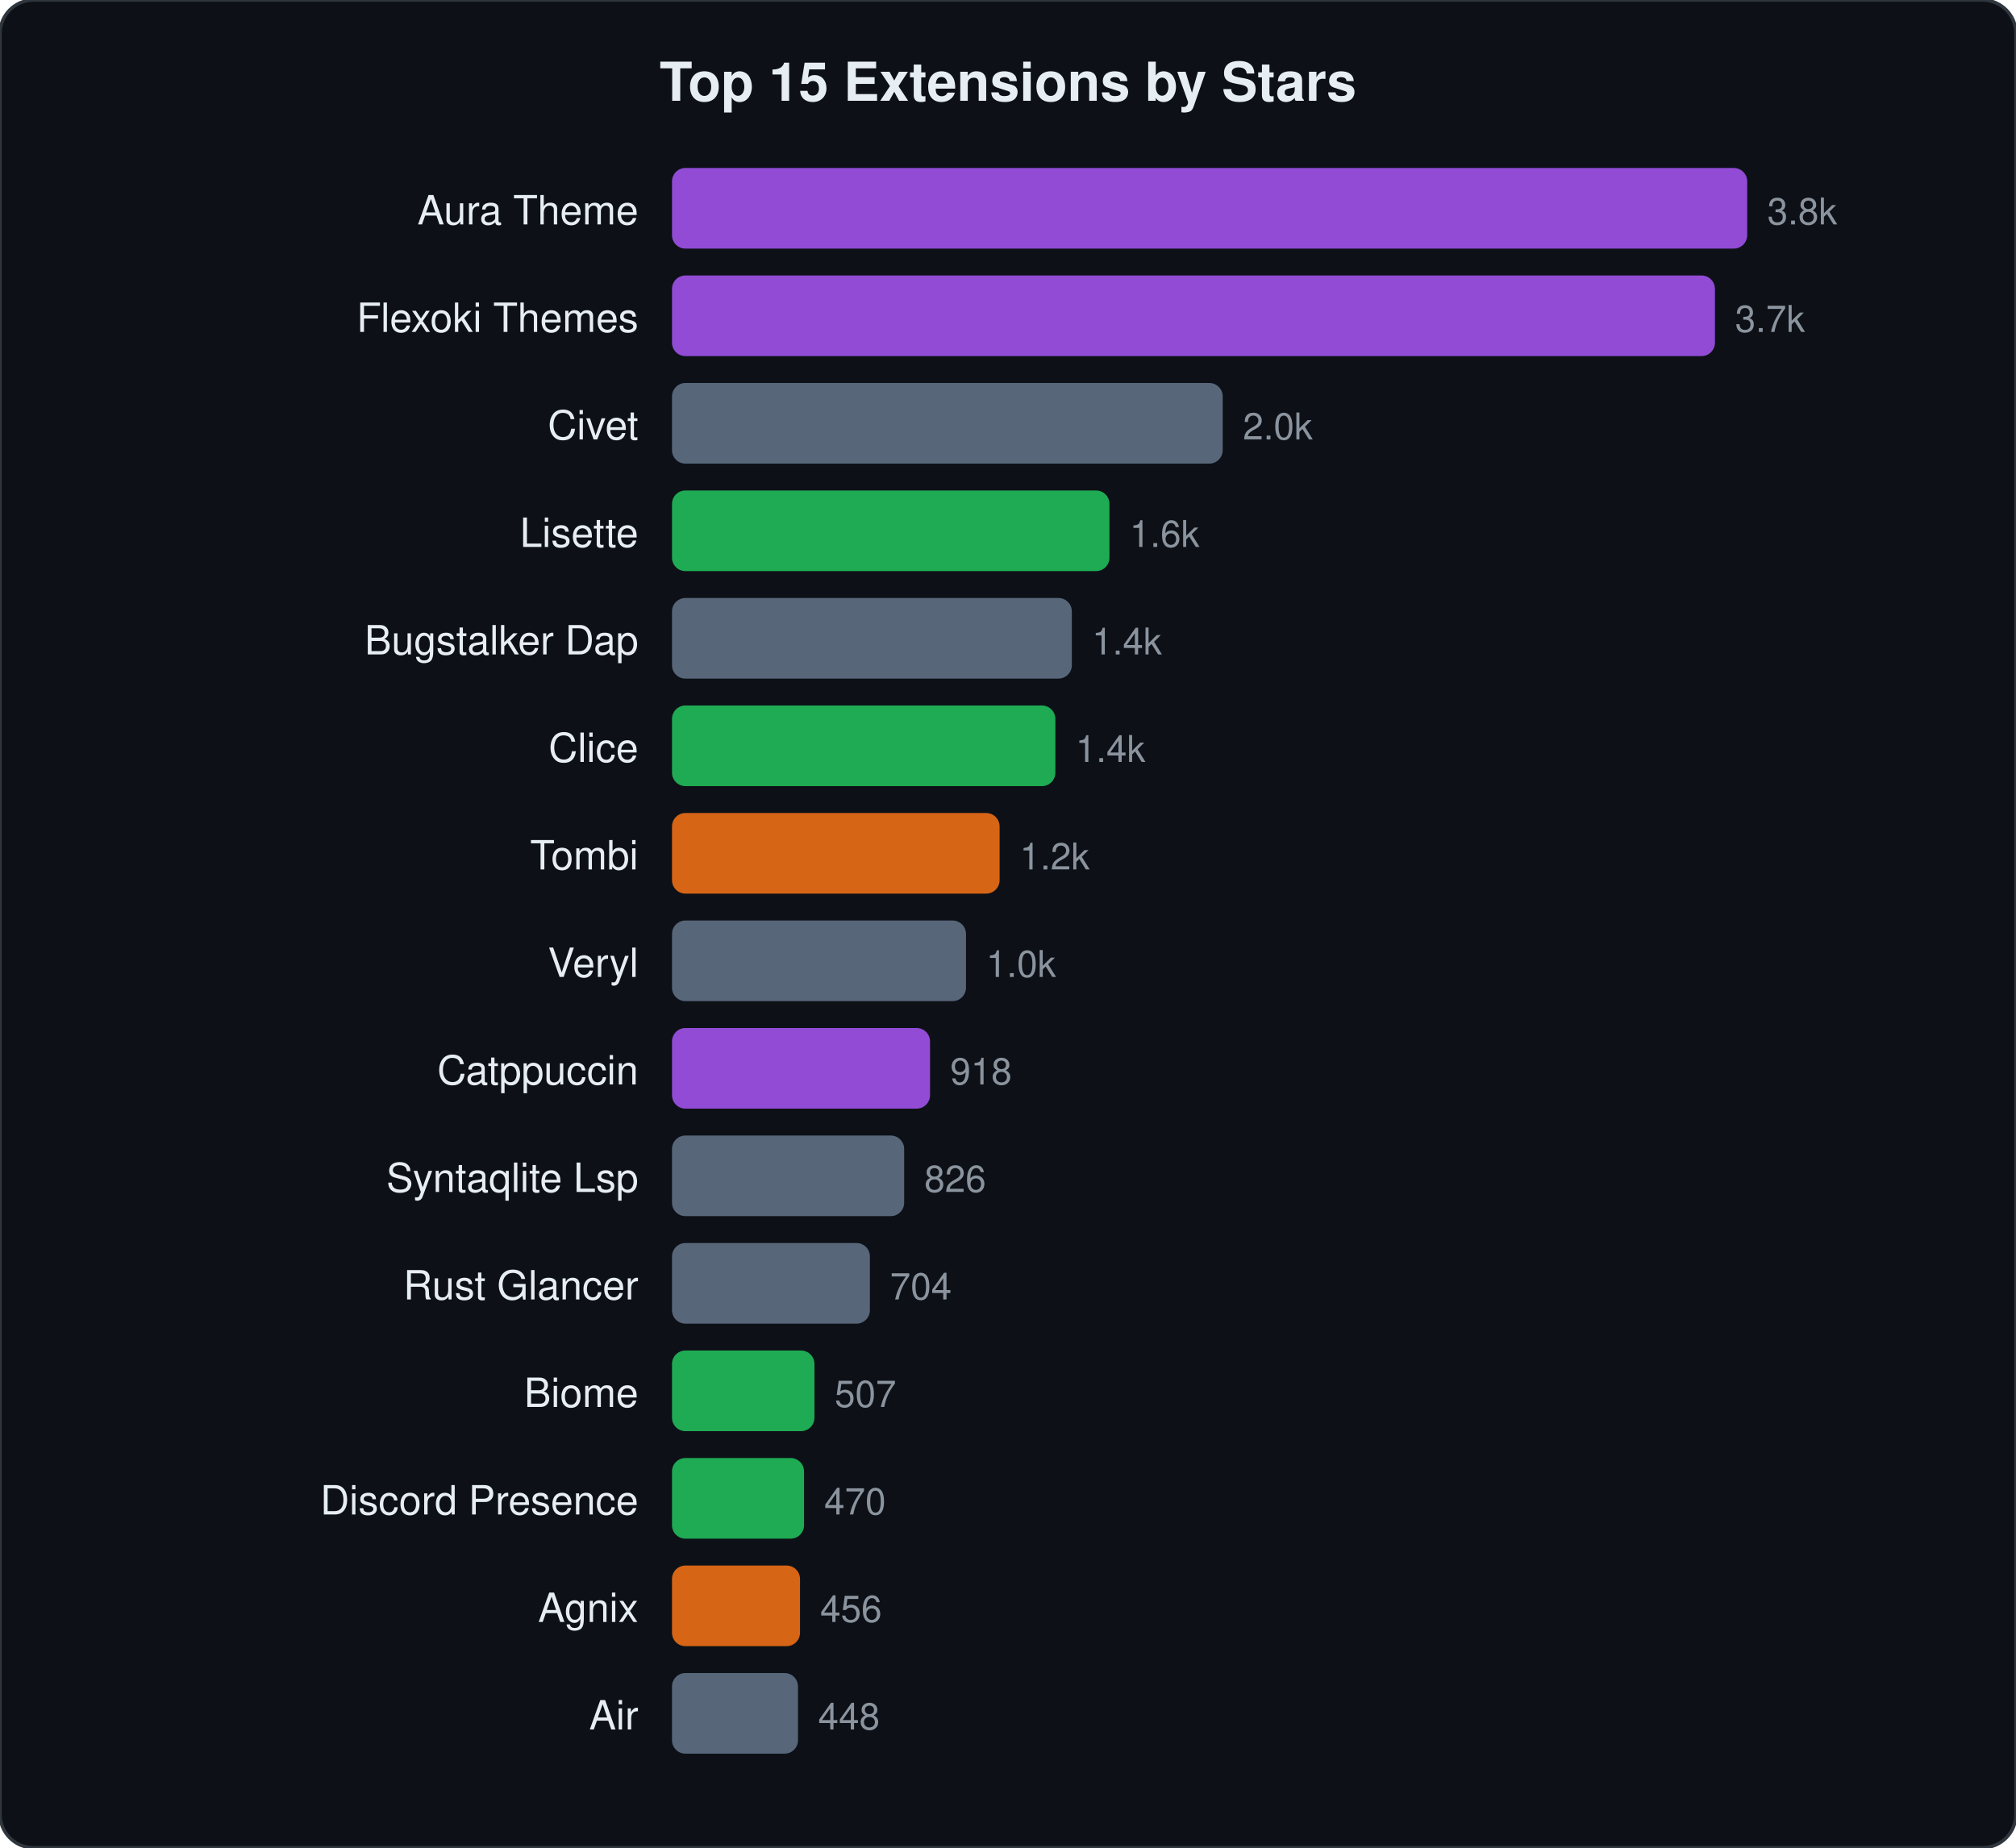
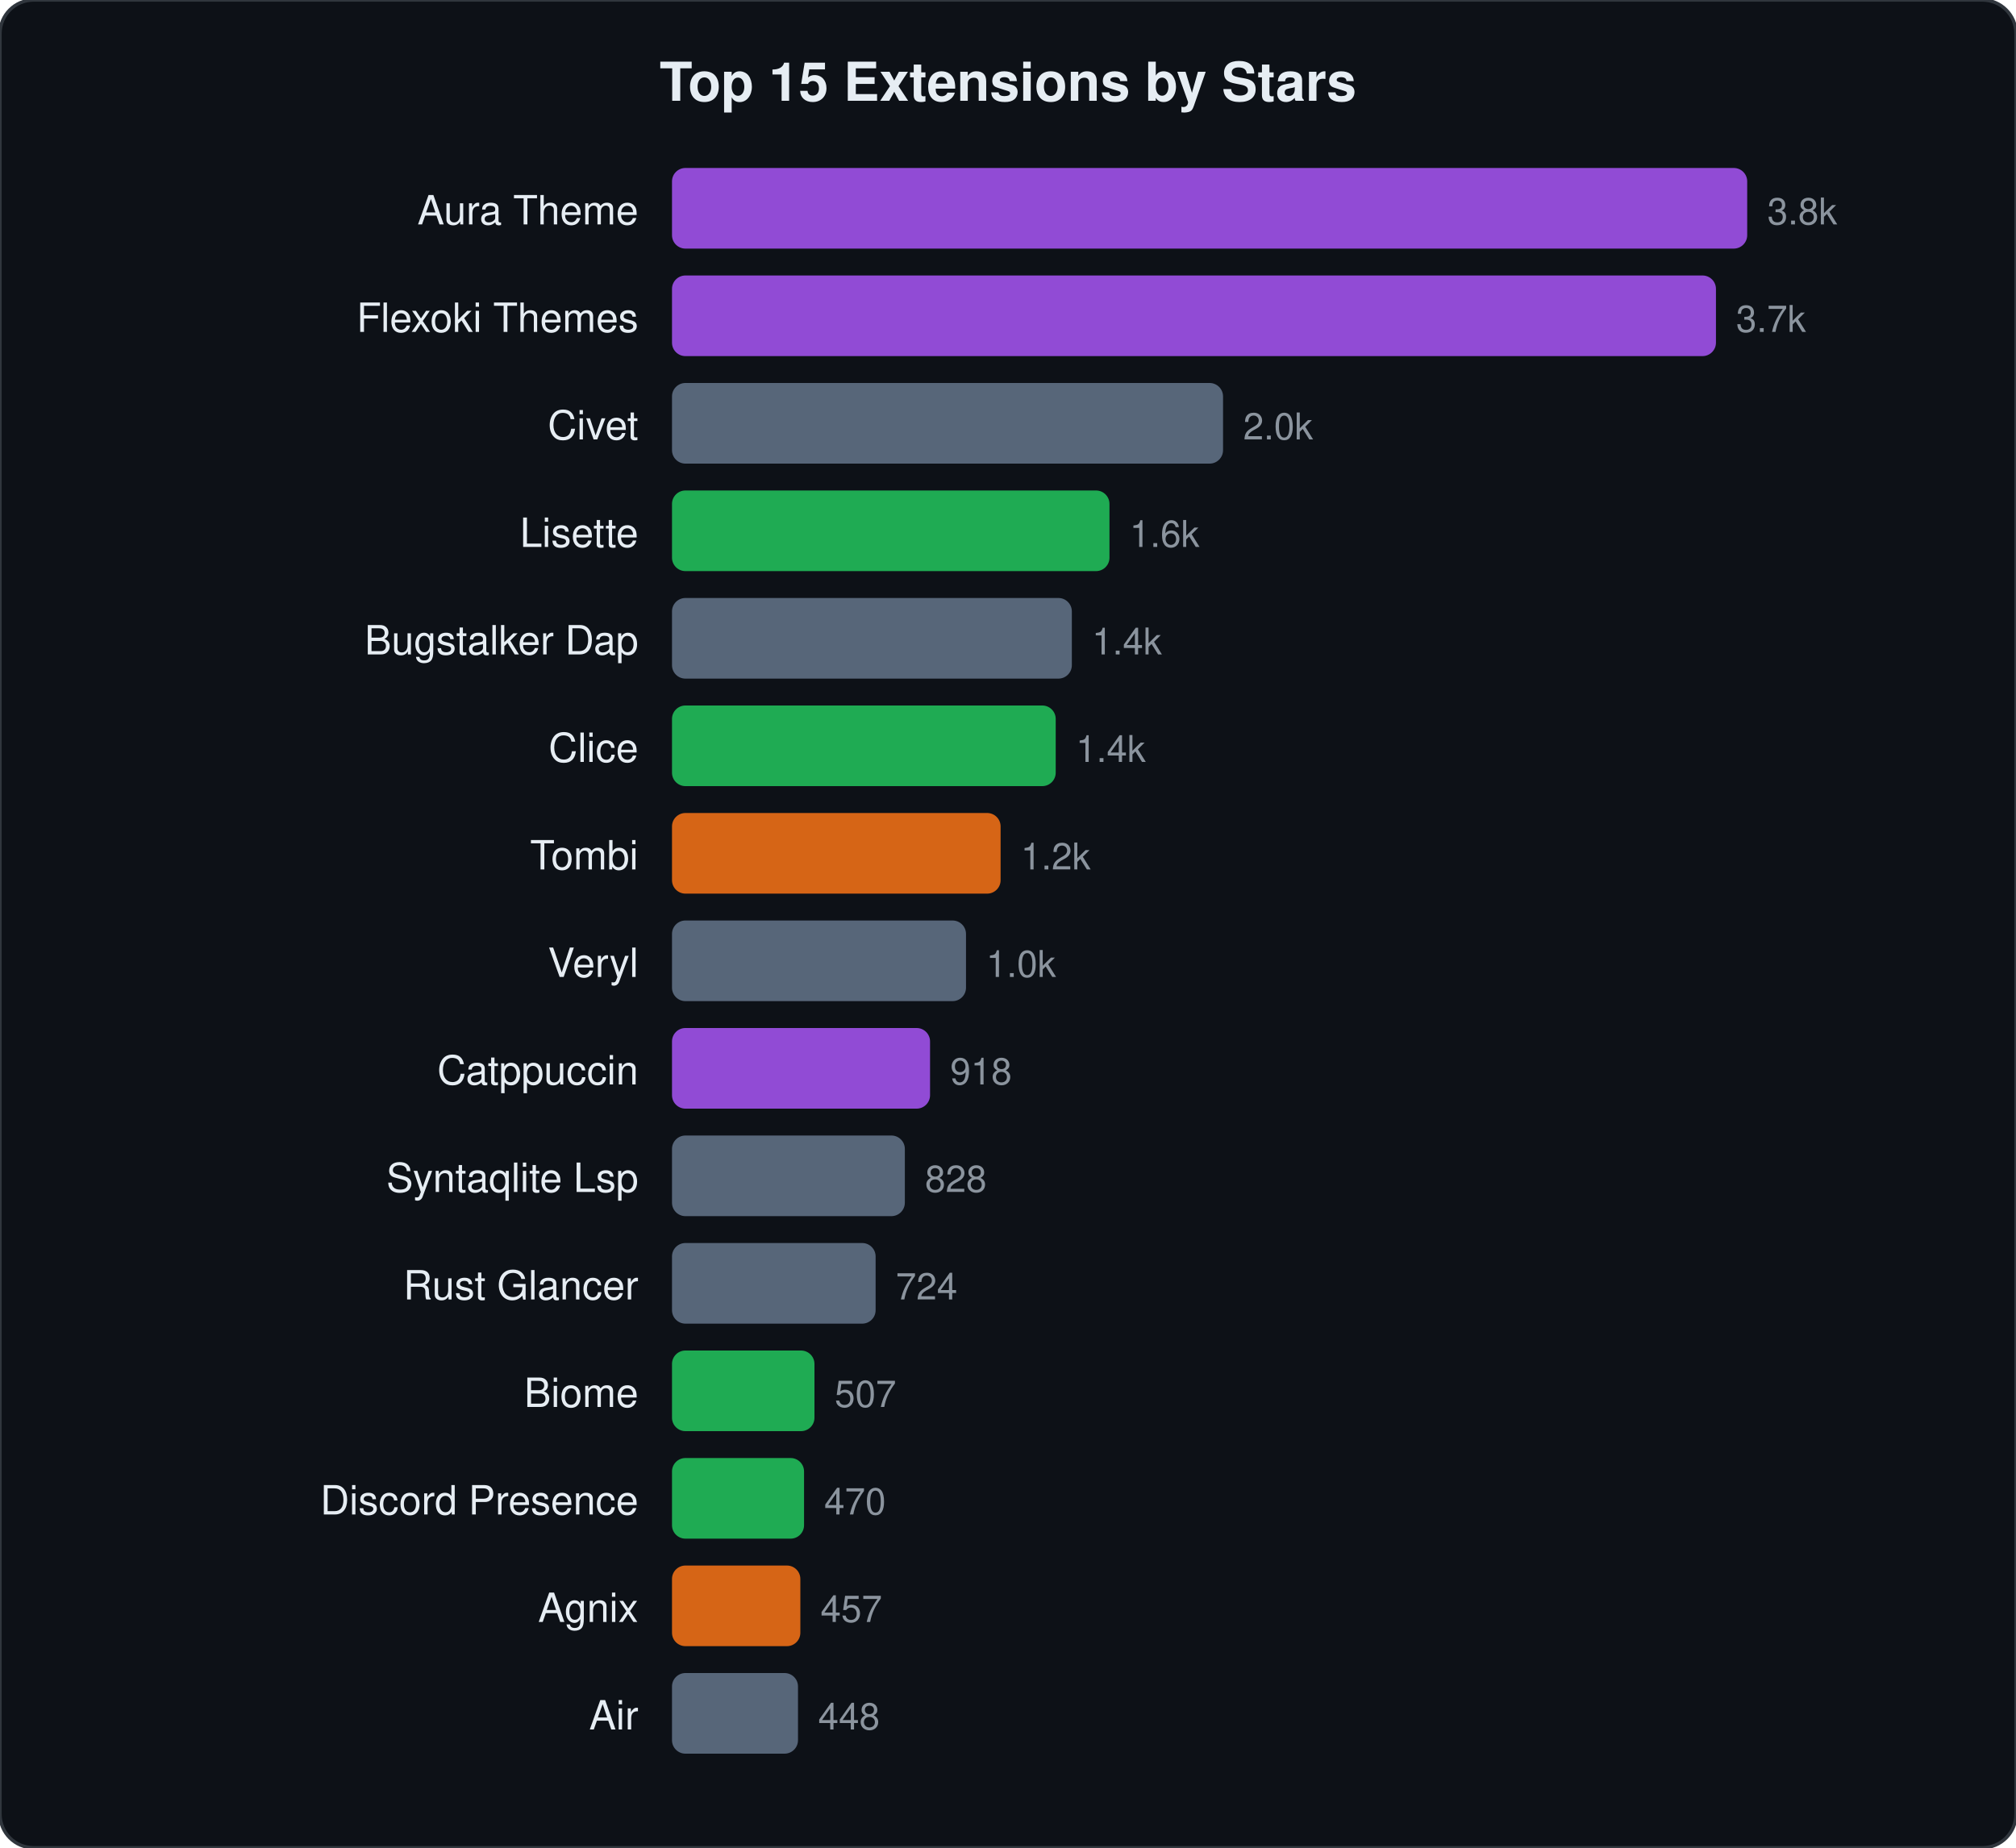
<svg xmlns="http://www.w3.org/2000/svg" viewBox="0 0 600 550" width="600" height="550">
  <style>text{font-family:-apple-system,BlinkMacSystemFont,"Segoe UI",Helvetica,Arial,sans-serif;fill:#e6edf3}.name{font-size:12px}.stars{font-size:11px;fill:#8b949e}.title{font-size:16px;font-weight:600}</style>
  <rect width="600" height="550" rx="10" fill="#0d1117" stroke="#30363d" stroke-width="1" />
  <text x="300" y="30" text-anchor="middle" class="title">Top 15 Extensions by Stars</text>
  <text x="190" y="66.8" text-anchor="end" class="name">Aura Theme</text>
  <rect x="200" y="50.0" width="320.0" height="24" rx="4" fill="#a855f7" opacity="0.85" />
  <text x="526.0" y="66.8" class="stars">3.8k</text>
  <text x="190" y="98.8" text-anchor="end" class="name">Flexoki Themes</text>
-   <rect x="200" y="82.0" width="310.4" height="24" rx="4" fill="#a855f7" opacity="0.85" />
-   <text x="516.4" y="98.8" class="stars">3.7k</text>
+   <rect x="200" y="82.0" width="310.7" height="24" rx="4" fill="#a855f7" opacity="0.85" />
+   <text x="516.7" y="98.8" class="stars">3.7k</text>
  <text x="190" y="130.8" text-anchor="end" class="name">Civet</text>
-   <rect x="200" y="114.0" width="163.9" height="24" rx="4" fill="#64748b" opacity="0.85" />
-   <text x="369.9" y="130.8" class="stars">2.0k</text>
+   <rect x="200" y="114.0" width="164.0" height="24" rx="4" fill="#64748b" opacity="0.85" />
+   <text x="370.0" y="130.8" class="stars">2.0k</text>
  <text x="190" y="162.8" text-anchor="end" class="name">Lisette</text>
  <rect x="200" y="146.0" width="130.2" height="24" rx="4" fill="#22c55e" opacity="0.85" />
  <text x="336.2" y="162.8" class="stars">1.6k</text>
  <text x="190" y="194.8" text-anchor="end" class="name">Bugstalker Dap</text>
  <rect x="200" y="178.0" width="119.0" height="24" rx="4" fill="#64748b" opacity="0.85" />
  <text x="325.0" y="194.8" class="stars">1.4k</text>
  <text x="190" y="226.8" text-anchor="end" class="name">Clice</text>
-   <rect x="200" y="210.0" width="114.1" height="24" rx="4" fill="#22c55e" opacity="0.85" />
-   <text x="320.1" y="226.8" class="stars">1.4k</text>
+   <rect x="200" y="210.0" width="114.2" height="24" rx="4" fill="#22c55e" opacity="0.85" />
+   <text x="320.2" y="226.8" class="stars">1.4k</text>
  <text x="190" y="258.8" text-anchor="end" class="name">Tombi</text>
-   <rect x="200" y="242.0" width="97.5" height="24" rx="4" fill="#f97316" opacity="0.85" />
-   <text x="303.5" y="258.8" class="stars">1.2k</text>
+   <rect x="200" y="242.0" width="97.8" height="24" rx="4" fill="#f97316" opacity="0.85" />
+   <text x="303.8" y="258.8" class="stars">1.2k</text>
  <text x="190" y="290.8" text-anchor="end" class="name">Veryl</text>
  <rect x="200" y="274.0" width="87.5" height="24" rx="4" fill="#64748b" opacity="0.85" />
  <text x="293.5" y="290.8" class="stars">1.0k</text>
  <text x="190" y="322.8" text-anchor="end" class="name">Catppuccin</text>
  <rect x="200" y="306.0" width="76.8" height="24" rx="4" fill="#a855f7" opacity="0.85" />
  <text x="282.8" y="322.8" class="stars">918</text>
  <text x="190" y="354.8" text-anchor="end" class="name">Syntaqlite Lsp</text>
-   <rect x="200" y="338.0" width="69.1" height="24" rx="4" fill="#64748b" opacity="0.85" />
-   <text x="275.1" y="354.8" class="stars">826</text>
+   <rect x="200" y="338.0" width="69.3" height="24" rx="4" fill="#64748b" opacity="0.85" />
+   <text x="275.3" y="354.8" class="stars">828</text>
  <text x="190" y="386.8" text-anchor="end" class="name">Rust Glancer</text>
-   <rect x="200" y="370.0" width="58.9" height="24" rx="4" fill="#64748b" opacity="0.85" />
-   <text x="264.9" y="386.8" class="stars">704</text>
+   <rect x="200" y="370.0" width="60.6" height="24" rx="4" fill="#64748b" opacity="0.85" />
+   <text x="266.6" y="386.8" class="stars">724</text>
  <text x="190" y="418.8" text-anchor="end" class="name">Biome</text>
  <rect x="200" y="402.0" width="42.4" height="24" rx="4" fill="#22c55e" opacity="0.85" />
  <text x="248.4" y="418.8" class="stars">507</text>
  <text x="190" y="450.8" text-anchor="end" class="name">Discord Presence</text>
  <rect x="200" y="434.0" width="39.3" height="24" rx="4" fill="#22c55e" opacity="0.85" />
  <text x="245.3" y="450.8" class="stars">470</text>
  <text x="190" y="482.8" text-anchor="end" class="name">Agnix</text>
-   <rect x="200" y="466.0" width="38.1" height="24" rx="4" fill="#f97316" opacity="0.85" />
-   <text x="244.1" y="482.8" class="stars">456</text>
+   <rect x="200" y="466.0" width="38.2" height="24" rx="4" fill="#f97316" opacity="0.85" />
+   <text x="244.2" y="482.8" class="stars">457</text>
  <text x="190" y="514.8" text-anchor="end" class="name">Air</text>
  <rect x="200" y="498.0" width="37.5" height="24" rx="4" fill="#64748b" opacity="0.85" />
  <text x="243.5" y="514.8" class="stars">448</text>
</svg>
